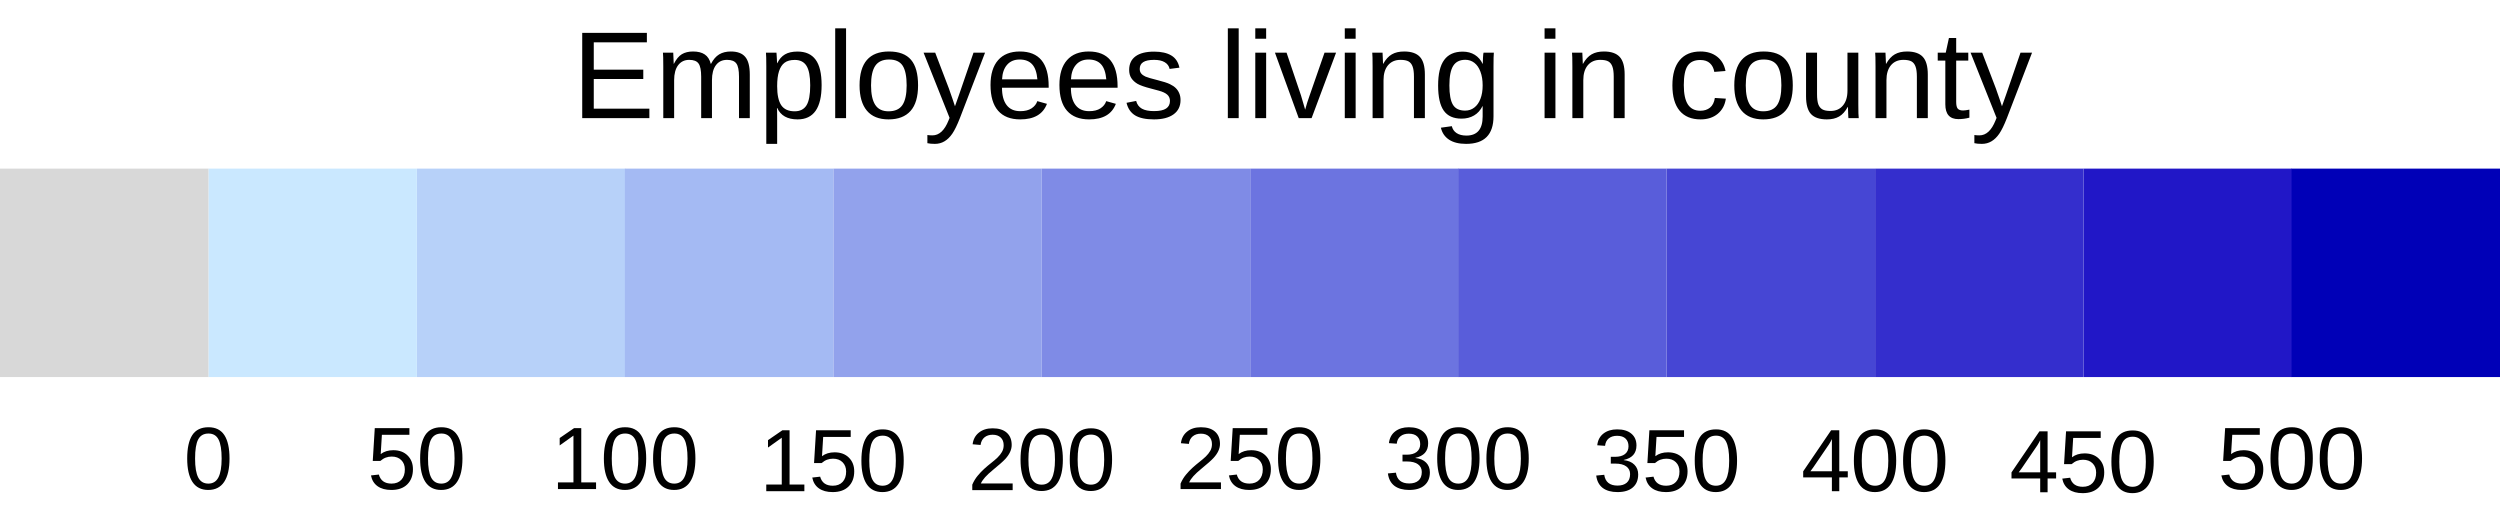
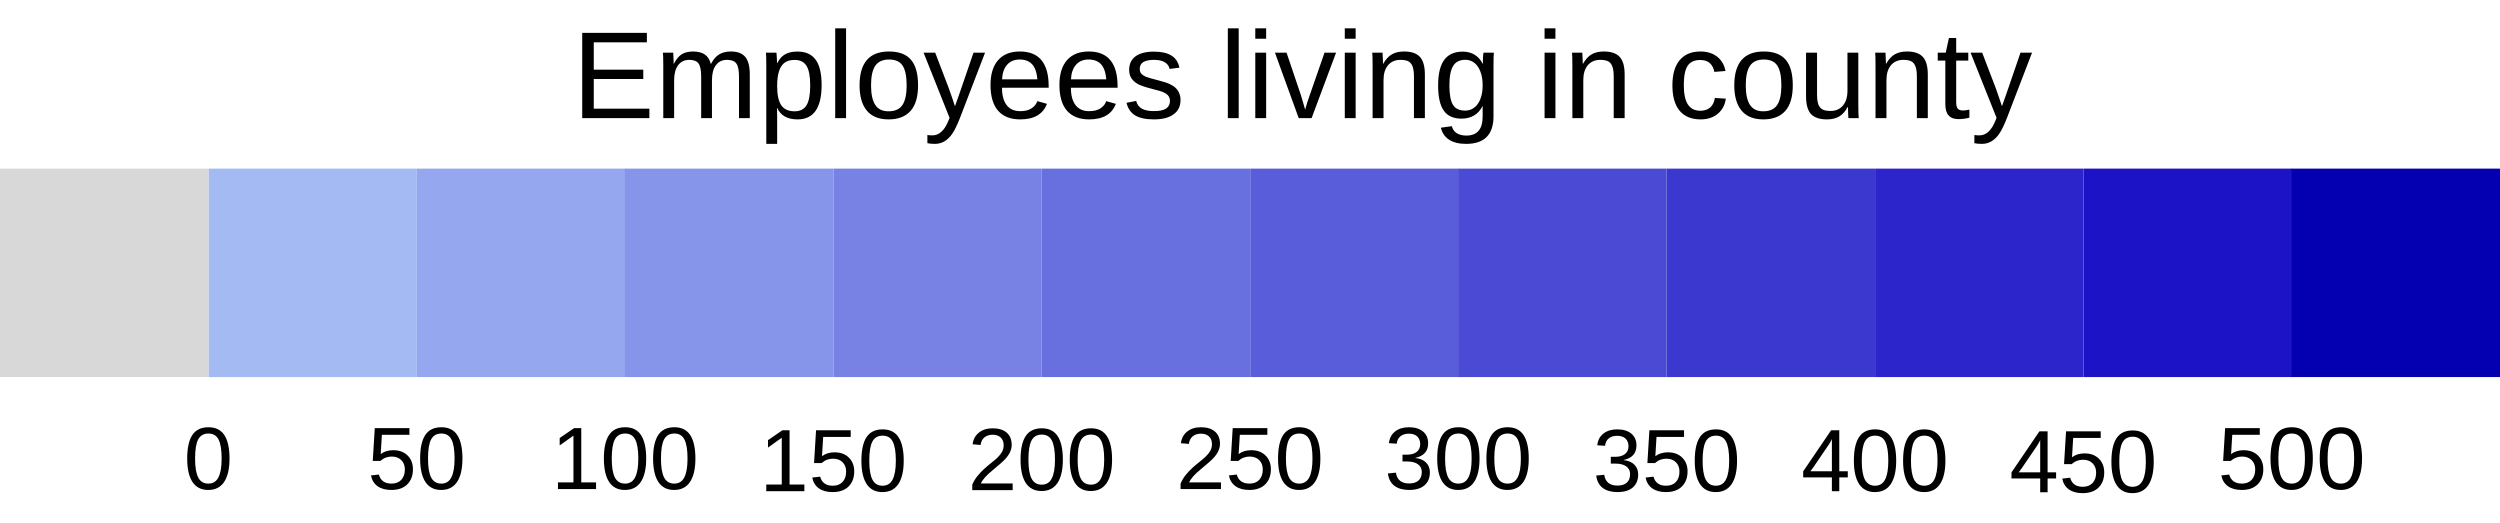
<svg xmlns="http://www.w3.org/2000/svg" version="1.1" id="Layer_1" x="0px" y="0px" viewBox="0 0 564.9 118" style="enable-background:new 0 0 564.9 118;" xml:space="preserve">
  <style type="text/css">
- 	.st0{fill:#6C74E0;}
- 	.st1{fill:#7F8BE6;}
- 	.st2{fill:#92A2EC;}
- 	.st3{fill:#B7D1F9;}
- 	.st4{fill:#2117C7;}
- 	.st5{fill:#342ECD;}
- 	.st6{fill:#4646D4;}
- 	.st7{fill:#595DDA;}
- 	.st8{fill:#0000B7;}
- 	.st9{fill:#CAE8FF;}
- 	.st10{fill:#A4BAF3;}
+ 	.st0{fill:#595DDA;}
+ 	.st1{fill:#6870DF;}
+ 	.st2{fill:#7782E4;}
+ 	.st3{fill:#95A7EE;}
+ 	.st4{fill:#1D13C6;}
+ 	.st5{fill:#2C25CB;}
+ 	.st6{fill:#3B38D0;}
+ 	.st7{fill:#4A4AD5;}
+ 	.st8{fill:#0400B2;}
+ 	.st9{fill:#A4BAF3;}
+ 	.st10{fill:#8695E9;}
	.st11{fill:#D8D8D8;}
	.st12{font-family:'Arial';}
	.st13{font-size:20px;}
	.st14{font-size:28px;}
</style>
  <rect x="282.5" y="38.1" class="st0" width="47.1" height="47.1" />
  <rect x="235.4" y="38.1" class="st1" width="47.1" height="47.1" />
  <rect x="188.3" y="38.1" class="st2" width="47.1" height="47.1" />
  <rect x="94.2" y="38.1" class="st3" width="47.1" height="47.1" />
  <rect x="470.8" y="38.1" class="st4" width="47.1" height="47.1" />
  <rect x="423.7" y="38.1" class="st5" width="47.1" height="47.1" />
  <rect x="376.6" y="38.1" class="st6" width="47.1" height="47.1" />
  <rect x="329.5" y="38.1" class="st7" width="47.1" height="47.1" />
  <rect x="517.8" y="38.1" class="st8" width="47.1" height="47.1" />
  <rect x="47.1" y="38.1" class="st9" width="47.1" height="47.1" />
  <rect x="141.2" y="38.1" class="st10" width="47.1" height="47.1" />
  <rect y="38.1" class="st11" width="47.1" height="47.1" />
  <text transform="matrix(1 0 0 1 359.9152 110.9885)" class="st12 st13">350</text>
  <text transform="matrix(1 0 0 1 218.6953 110.7485)" class="st12 st13">200</text>
  <text transform="matrix(1 0 0 1 312.8453 110.5086)" class="st12 st13">300</text>
  <text transform="matrix(1 0 0 1 171.6152 110.9885)" class="st12 st13">150</text>
  <text transform="matrix(1 0 0 1 406.9952 110.9885)" class="st12 st13">400</text>
  <text transform="matrix(1 0 0 1 124.5452 110.5086)" class="st12 st13">100</text>
  <text transform="matrix(1 0 0 1 83.0267 110.5086)" class="st12 st13">50</text>
  <text transform="matrix(1 0 0 1 41.5183 110.5086)" class="st12 st13">0</text>
  <text transform="matrix(1 0 0 1 454.0652 111.2286)" class="st12 st13">450</text>
  <text transform="matrix(1 0 0 1 501.1353 110.5086)" class="st12 st13">500</text>
  <text transform="matrix(1 0 0 1 265.7603 110.5083)" class="st12 st13">250</text>
  <text transform="matrix(1 0 0 1 129.2619 26.6974)" class="st12 st14">Employees living in county</text>
</svg>
